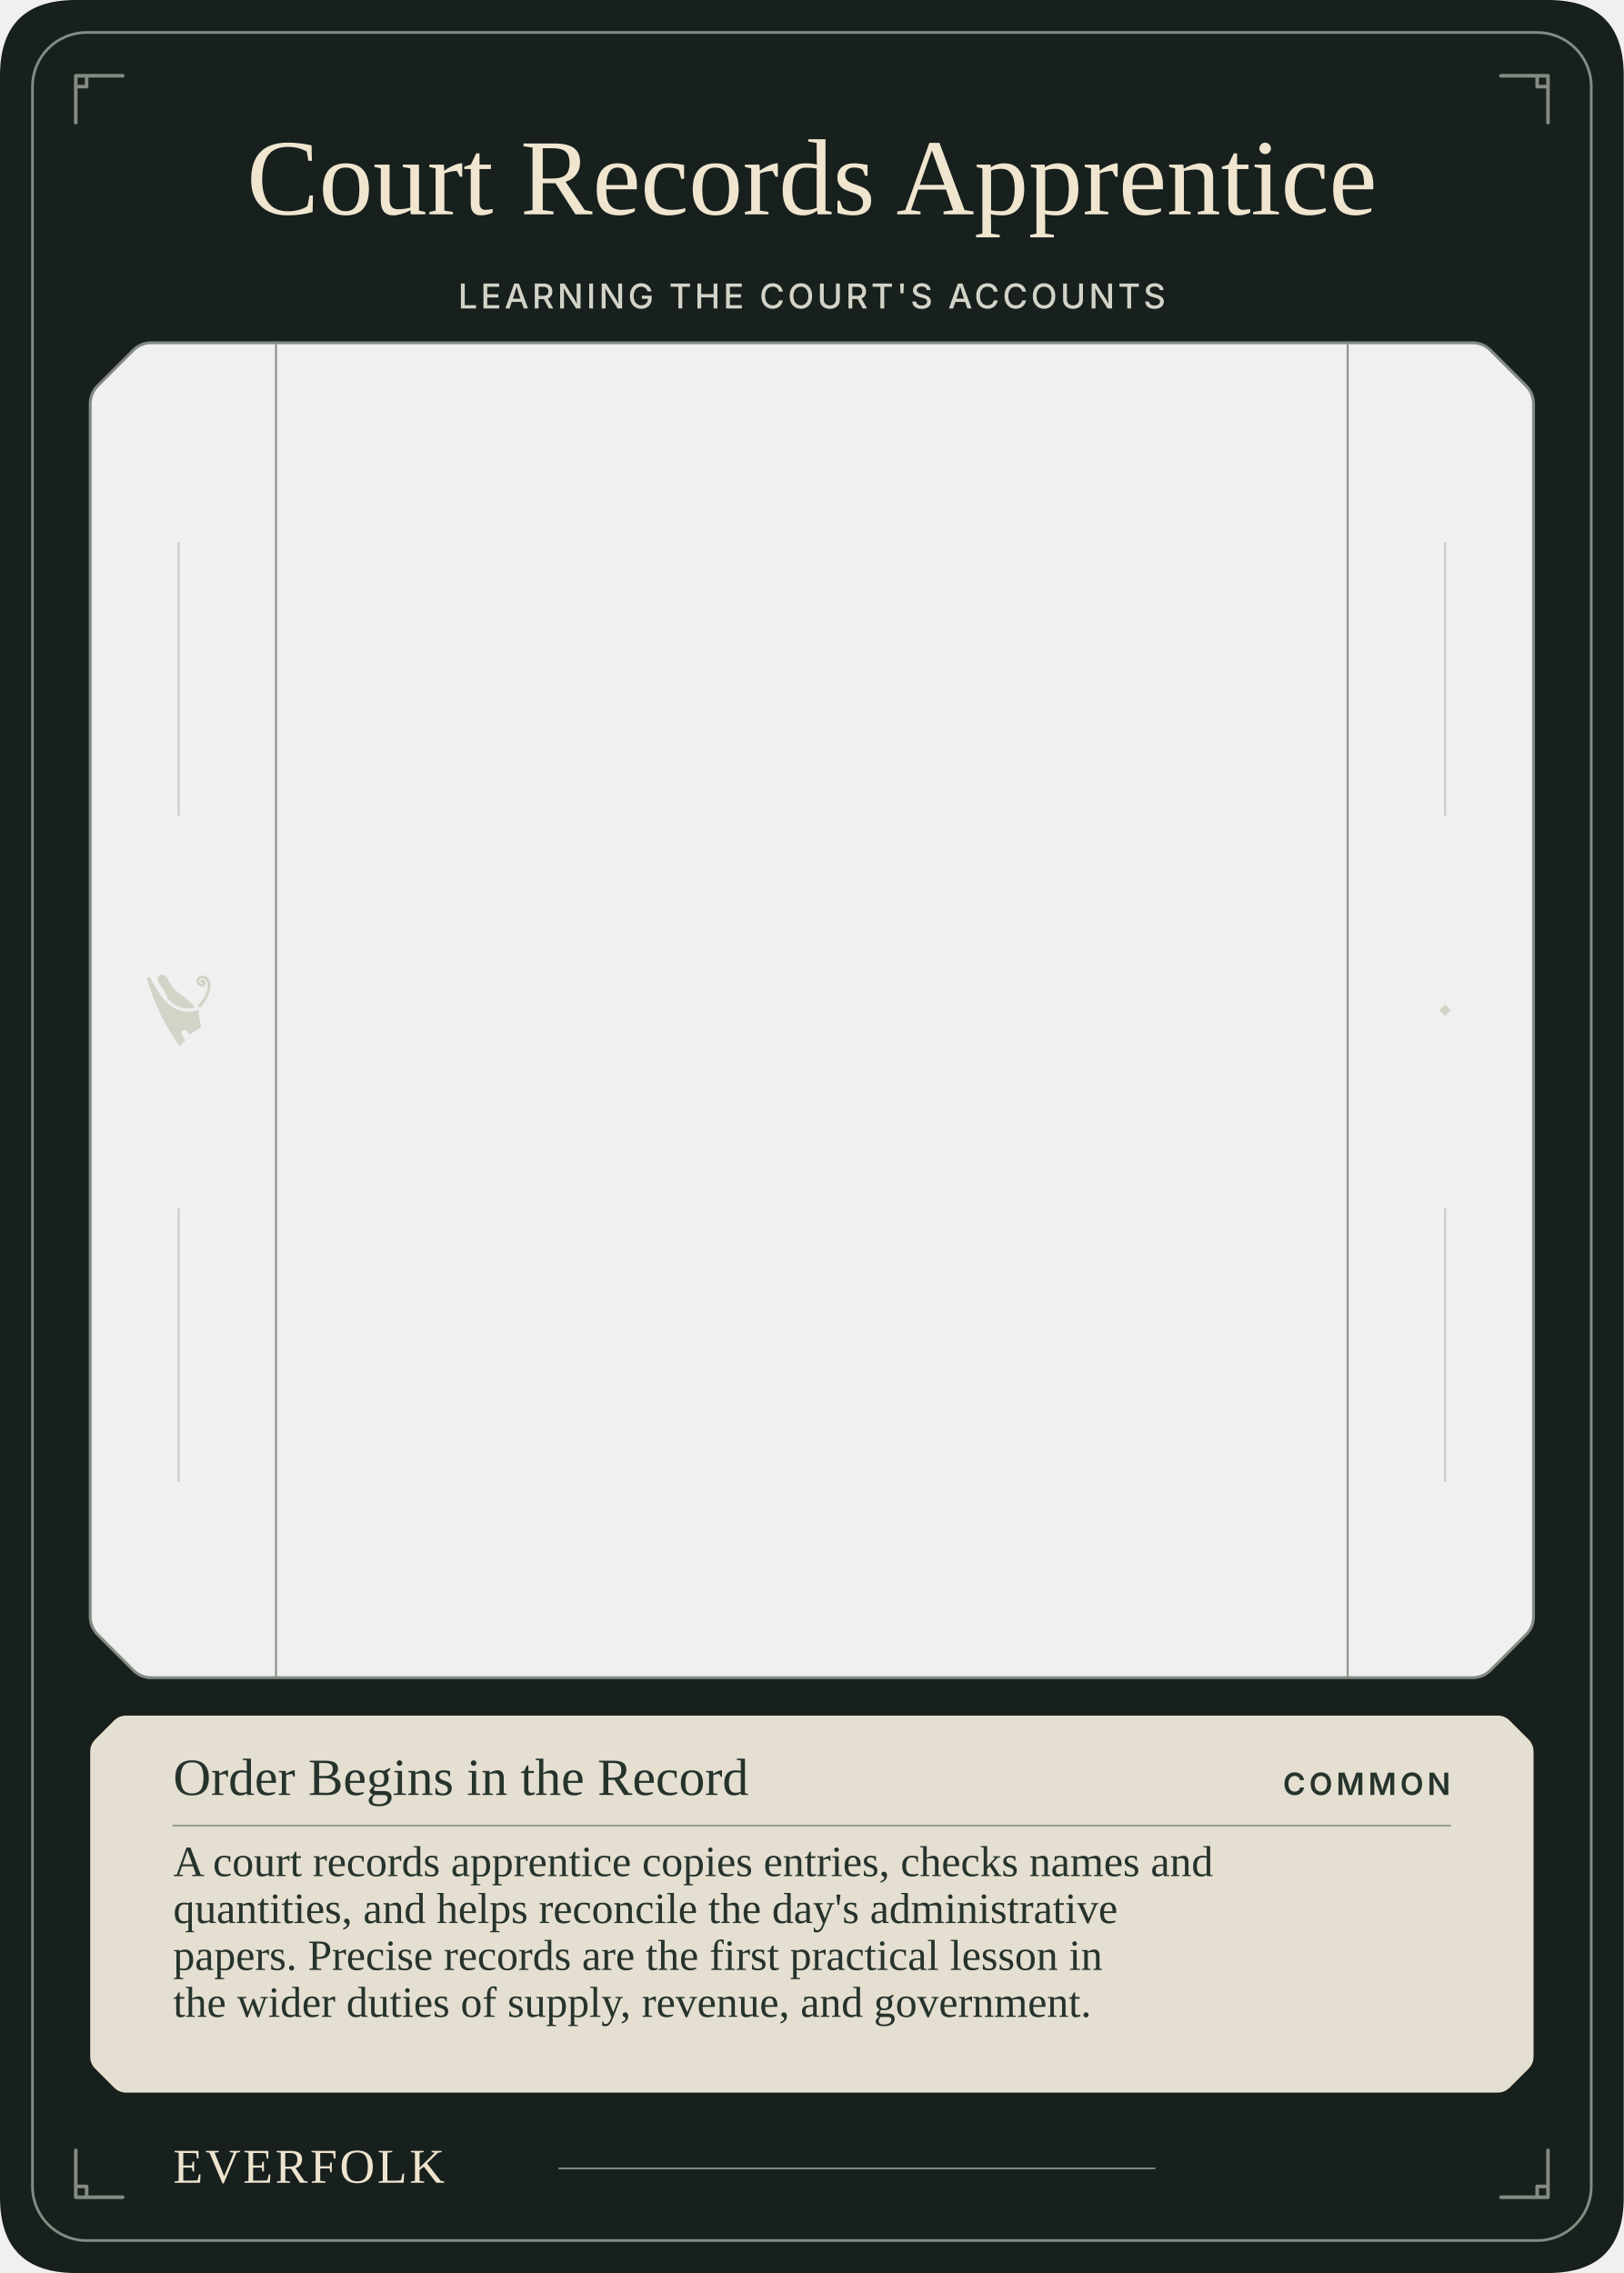
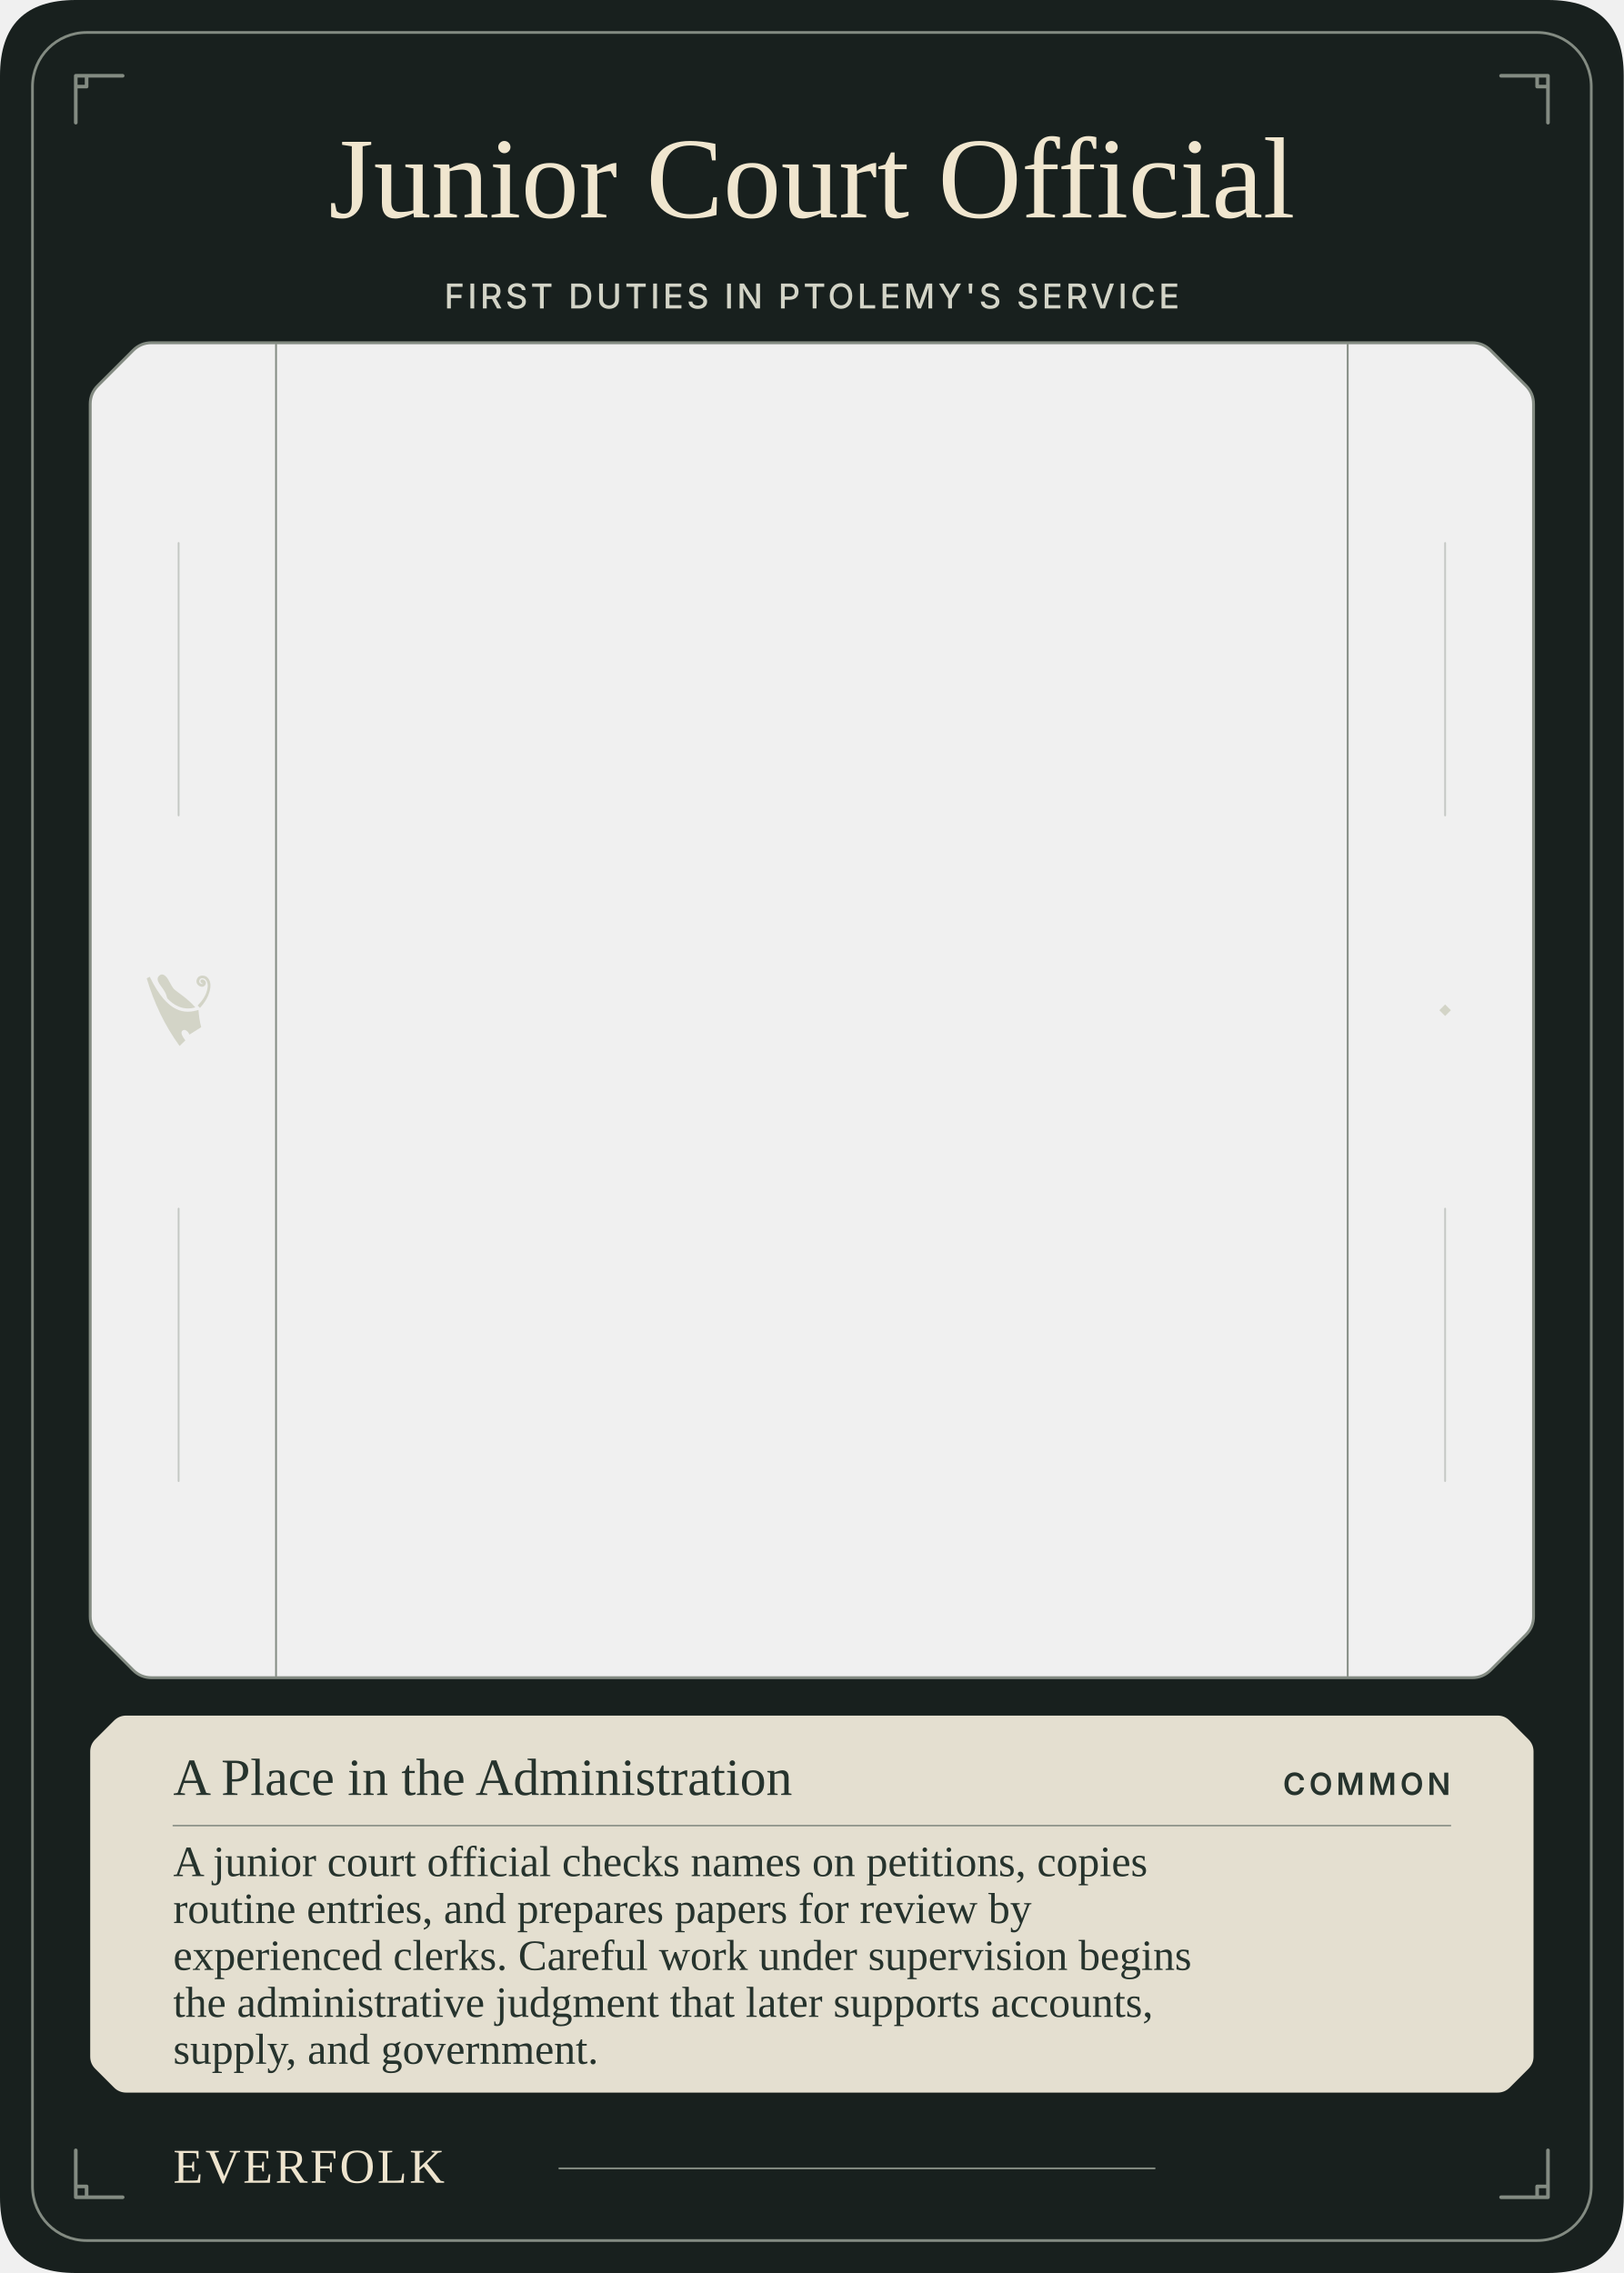
<svg xmlns="http://www.w3.org/2000/svg" width="900" height="1260" viewBox="0 0 900 1260">
  <defs>
    <clipPath id="Card_clip">
      <rect x="0" y="0" width="900" height="1260" rx="42" fill="white" stroke="none" stroke-width="1" />
    </clipPath>
    <clipPath id="Art_clip">
      <path d="M73.757 194.243Q78 190 84 190L816 190Q822 190 826.243 194.243L845.757 213.757Q850 218 850 224L850 896Q850 902 845.757 906.243L826.243 925.757Q822 930 816 930L84 930Q78 930 73.757 925.757L54.243 906.243Q50 902 50 896L50 224Q50 218 54.243 213.757Z" fill="white" stroke="none" stroke-width="1" stroke-linejoin="round" stroke-linecap="round" />
    </clipPath>
    <linearGradient id="Legend_top" x1="0" y1="0" x2="0" y2="240" gradientUnits="userSpaceOnUse">
      <stop offset="0" stop-color="#07110f" stop-opacity=".7" />
      <stop offset="1" stop-color="#07110f" stop-opacity="0" />
    </linearGradient>
    <linearGradient id="Legend_bottom" x1="0" y1="920" x2="0" y2="1260" gradientUnits="userSpaceOnUse">
      <stop offset="0" stop-color="#07110f" stop-opacity="0" />
      <stop offset=".25" stop-color="#07110f" stop-opacity=".78" />
      <stop offset="1" stop-color="#07110f" stop-opacity=".96" />
    </linearGradient>
    <radialGradient id="Aura">
      <stop offset="0" stop-color="#ffd56d" stop-opacity=".42" />
      <stop offset=".58" stop-color="#dbab44" stop-opacity=".13" />
      <stop offset="1" stop-color="#dbab44" stop-opacity="0" />
    </radialGradient>
    <linearGradient id="Gold" x1="0" y1="0" x2="0" y2="1">
      <stop offset="0" stop-color="#fff1bf" />
      <stop offset=".5" stop-color="#d8ac57" />
      <stop offset="1" stop-color="#ffdf8a" />
    </linearGradient>
  </defs>
  <g id="Standard_frame" data-name="COMMON / plain iron, single rule, square corner joints">
    <path d="M42 0H858Q900 0 900 42V1218Q900 1260 858 1260H42Q0 1260 0 1218V42Q0 0 42 0Z M73.757 194.243Q78 190 84 190L816 190Q822 190 826.243 194.243L845.757 213.757Q850 218 850 224L850 896Q850 902 845.757 906.243L826.243 925.757Q822 930 816 930L84 930Q78 930 73.757 925.757L54.243 906.243Q50 902 50 896L50 224Q50 218 54.243 213.757Z" fill="#18201e" stroke="none" stroke-width="0" stroke-linejoin="round" stroke-linecap="round" fill-rule="evenodd" />
    <rect x="18" y="18" width="864" height="1224" rx="30" fill="none" stroke="#838b82" stroke-width="1.5" />
    <g id="Rarity_corner_ornaments" data-name="Rarity / plain iron, single rule, square corner joints">
      <g transform="translate(42 42)">
        <path d="M0 26V0H26M6 0V6H0" fill="none" stroke="#838b82" stroke-width="2" stroke-linejoin="round" stroke-linecap="round" />
      </g>
      <g transform="translate(858 42) scale(-1 1)">
        <path d="M0 26V0H26M6 0V6H0" fill="none" stroke="#838b82" stroke-width="2" stroke-linejoin="round" stroke-linecap="round" />
      </g>
      <g transform="translate(42 1218) scale(1 -1)">
        <path d="M0 26V0H26M6 0V6H0" fill="none" stroke="#838b82" stroke-width="2" stroke-linejoin="round" stroke-linecap="round" />
      </g>
      <g transform="translate(858 1218) scale(-1 -1)">
        <path d="M0 26V0H26M6 0V6H0" fill="none" stroke="#838b82" stroke-width="2" stroke-linejoin="round" stroke-linecap="round" />
      </g>
    </g>
    <path d="M73.757 194.243Q78 190 84 190L816 190Q822 190 826.243 194.243L845.757 213.757Q850 218 850 224L850 896Q850 902 845.757 906.243L826.243 925.757Q822 930 816 930L84 930Q78 930 73.757 925.757L54.243 906.243Q50 902 50 896L50 224Q50 218 54.243 213.757Z" fill="none" stroke="#838b82" stroke-width="1.6" stroke-linejoin="round" stroke-linecap="round" />
    <path d="M63.172 953.828Q66 951 70 951L830 951Q834 951 836.828 953.828L847.172 964.172Q850 967 850 971L850 1140Q850 1144 847.172 1146.828L836.828 1157.172Q834 1160 830 1160L70 1160Q66 1160 63.172 1157.172L52.828 1146.828Q50 1144 50 1140L50 971Q50 967 52.828 964.172Z" fill="#e4dfd0" stroke="none" stroke-width="1" stroke-linejoin="round" stroke-linecap="round" />
    <path d="M96 1012L804 1012" fill="none" stroke="#838b82" stroke-width="0.8" stroke-linejoin="round" stroke-linecap="round" />
    <path d="M153 191L153 929" fill="none" stroke="#838b82" stroke-width="1" stroke-linejoin="round" stroke-linecap="round" />
    <path d="M747 191L747 929" fill="none" stroke="#838b82" stroke-width="1" stroke-linejoin="round" stroke-linecap="round" />
  </g>
  <g id="Portrait_inlay_ornaments" data-name="Portrait inlay / rank and figure emblems">
    <path d="M99 301L99 452" fill="none" stroke="#838b82" stroke-width="1" stroke-linejoin="round" stroke-linecap="round" opacity=".4" />
    <path d="M99 670L99 821" fill="none" stroke="#838b82" stroke-width="1" stroke-linejoin="round" stroke-linecap="round" opacity=".4" />
    <path d="M801 301L801 452" fill="none" stroke="#838b82" stroke-width="1" stroke-linejoin="round" stroke-linecap="round" opacity=".4" />
    <path d="M801 670L801 821" fill="none" stroke="#838b82" stroke-width="1" stroke-linejoin="round" stroke-linecap="round" opacity=".4" />
    <g id="Emblem_ptolemy" data-name="Figure emblem / ptolemy" transform="translate(77.5 538.5) scale(0.08398438)">
      <g fill="#d3d4c7" transform="translate(0 0)">
        <path fill="#d3d4c7" d="M146.69 19.912c-6.093-.07-12.672 2.355-19.487 8.918-13.955 13.438-11.8 30.596.322 50.625 8.927 14.75 21.834 28.183 36.313 53.19 7.627 13.173 13.197 28.708 17.406 45.058 40.118 44.244 104.293 83.05 184.918 59.488-50.805-59.662-115.66-97.425-141.174-121.254-18.14-21.632-37.846-65.984-45.31-73.985-5.025-5.385-17.418-21.86-32.99-22.038zm267.005 7.424c-13.682-.276-24.35 5.06-30.693 12.77-8.46 10.28-10.398 22.213-8.68 31.43 2.174 11.658 10.476 20.358 19.948 25.364 9.47 5.007 21.828 6.84 31.277-.693 7.04-5.613 11.01-13.694 10.46-21.77-.54-7.898-5.75-15.27-13.443-18.845l-.15-.1c-7.648-4.752-16.94-3.626-20.758 2.516-3.816 6.14-.71 14.972 6.938 19.724 2.313 1.438 4.88 2.386 7.463 2.76-.473.535-1.03 1.082-1.73 1.64-1.77 1.412-6.29 1.684-11.645-1.146-5.355-2.83-9.825-8.245-10.664-12.75-.46-2.458.612-11.5 4.884-16.693 4.273-5.193 10.58-9.11 26.557-4.613 10.997 3.095 28.715 23.77 24.06 58.166-6.794 50.195-33.538 86.053-65.745 119.904 5.29 5.565 5.373 5.397 15.08 15.592 31.685-34.023 61.314-79.974 68.502-133.082 5.57-41.144-13.483-71.284-37.023-77.908-5.182-1.46-10.078-2.174-14.64-2.266zM65.332 35.074L45.666 45.61c48.202 163.613 119.8 312.83 216.695 446.478l38.253-37.018c-14.354-18.047-34.924-49.103-20.992-63.082 13.933-13.978 35.72-2.677 48.015 24.823l77.625-48.83c-10.245-36.823-15.168-73.81-18.133-113.94-85.243 26.127-201.94 29.903-321.795-218.966z" />
      </g>
    </g>
    <g id="Rank_marks" data-name="Rarity / 1 rank marks">
      <path d="M801 556.8L804.2 560L801 563.2L797.8 560Z" fill="#d3d4c7" stroke="none" stroke-width="1" stroke-linejoin="round" stroke-linecap="round" />
    </g>
  </g>
  <g id="Card_text_live" data-name="Card / editable type">
-     <text id="Card_title_live" data-name="Card title live" x="450" y="118.8" font-family="Source Serif 4" font-size="60" font-weight="400" fill="#f0e6cf" text-anchor="middle">
-       <tspan x="450" y="118.8">Court Records Apprentice</tspan>
+     <text id="Card_title_live" data-name="Card title live" x="450" y="120.52" font-family="Source Serif 4" font-size="64" font-weight="400" fill="#f0e6cf" text-anchor="middle">
+       <tspan x="450" y="120.52">Junior Court Official</tspan>
    </text>
    <text id="Card_subtitle_live" data-name="Card subtitle live" x="450" y="171" font-family="Inter" font-size="19" font-weight="500" fill="#d3d4c7" text-anchor="middle" letter-spacing="1.75">
-       <tspan x="450" y="171">LEARNING THE COURT'S ACCOUNTS</tspan>
+       <tspan x="450" y="171">FIRST DUTIES IN PTOLEMY'S SERVICE</tspan>
    </text>
    <text id="Biography_title_live" data-name="Biography title live" x="96" y="995" font-family="Source Serif 4" font-size="29" font-weight="400" fill="#26332d" text-anchor="start">
-       <tspan x="96" y="995">Order Begins in the Record</tspan>
+       <tspan x="96" y="995">A Place in the Administration</tspan>
    </text>
    <text id="Biography_live" data-name="Biography / editable paragraph" font-family="Source Serif 4" font-size="24" fill="#26332d">
-       <tspan x="96" y="1040">A court records apprentice copies entries, checks names and</tspan>
-       <tspan x="96" y="1066">quantities, and helps reconcile the day's administrative</tspan>
-       <tspan x="96" y="1092">papers. Precise records are the first practical lesson in</tspan>
-       <tspan x="96" y="1118">the wider duties of supply, revenue, and government.</tspan>
+       <tspan x="96" y="1040">A junior court official checks names on petitions, copies</tspan>
+       <tspan x="96" y="1066">routine entries, and prepares papers for review by</tspan>
+       <tspan x="96" y="1092">experienced clerks. Careful work under supervision begins</tspan>
+       <tspan x="96" y="1118">the administrative judgment that later supports accounts,</tspan>
+       <tspan x="96" y="1144">supply, and government.</tspan>
    </text>
    <text id="Rarity_live" data-name="Rarity live" x="804" y="995" font-family="Inter" font-size="17" font-weight="600" fill="#26332d" text-anchor="end" letter-spacing="2">
      <tspan x="804" y="995">COMMON</tspan>
    </text>
    <text id="Everfolk_brand_live" data-name="Everfolk brand live" x="96" y="1209.972" font-family="Source Serif 4" font-size="27" font-weight="400" fill="#eee4ce" text-anchor="start" letter-spacing="1.35">
      <tspan x="96" y="1209.972">EVERFOLK</tspan>
    </text>
  </g>
  <path d="M310 1202L640 1202" fill="none" stroke="#838b82" stroke-width="1" stroke-linejoin="round" stroke-linecap="round" />
</svg>
